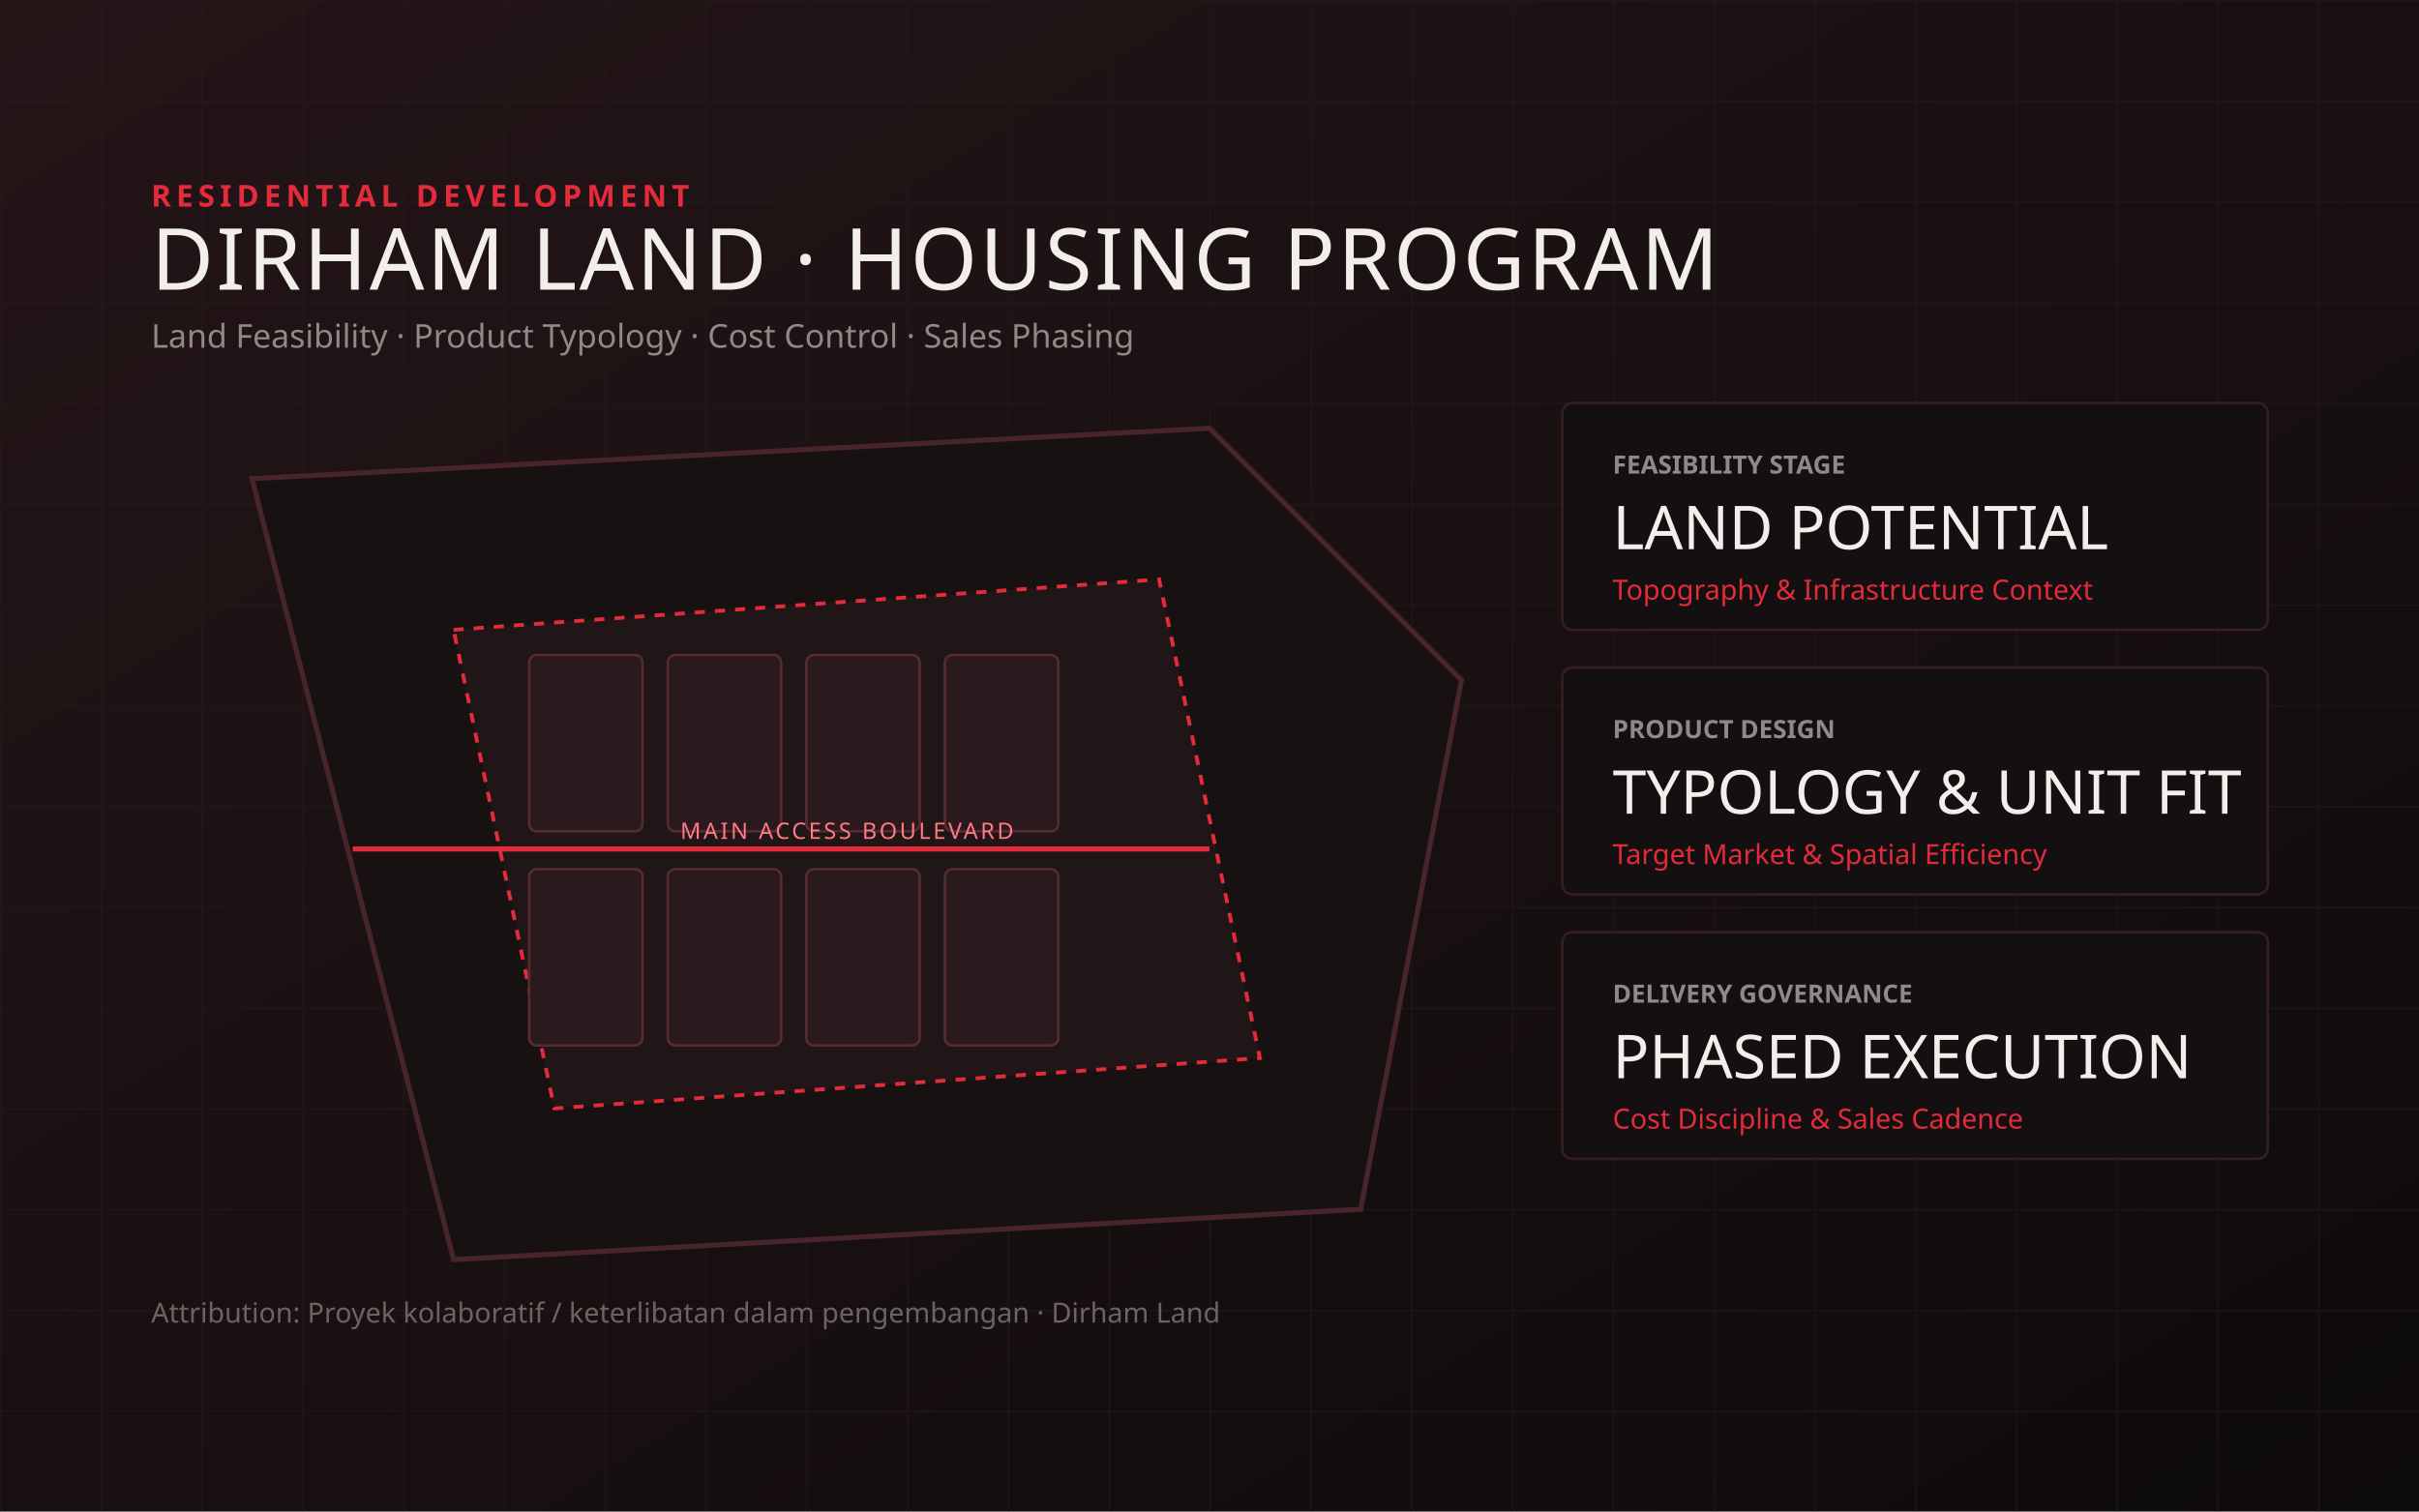
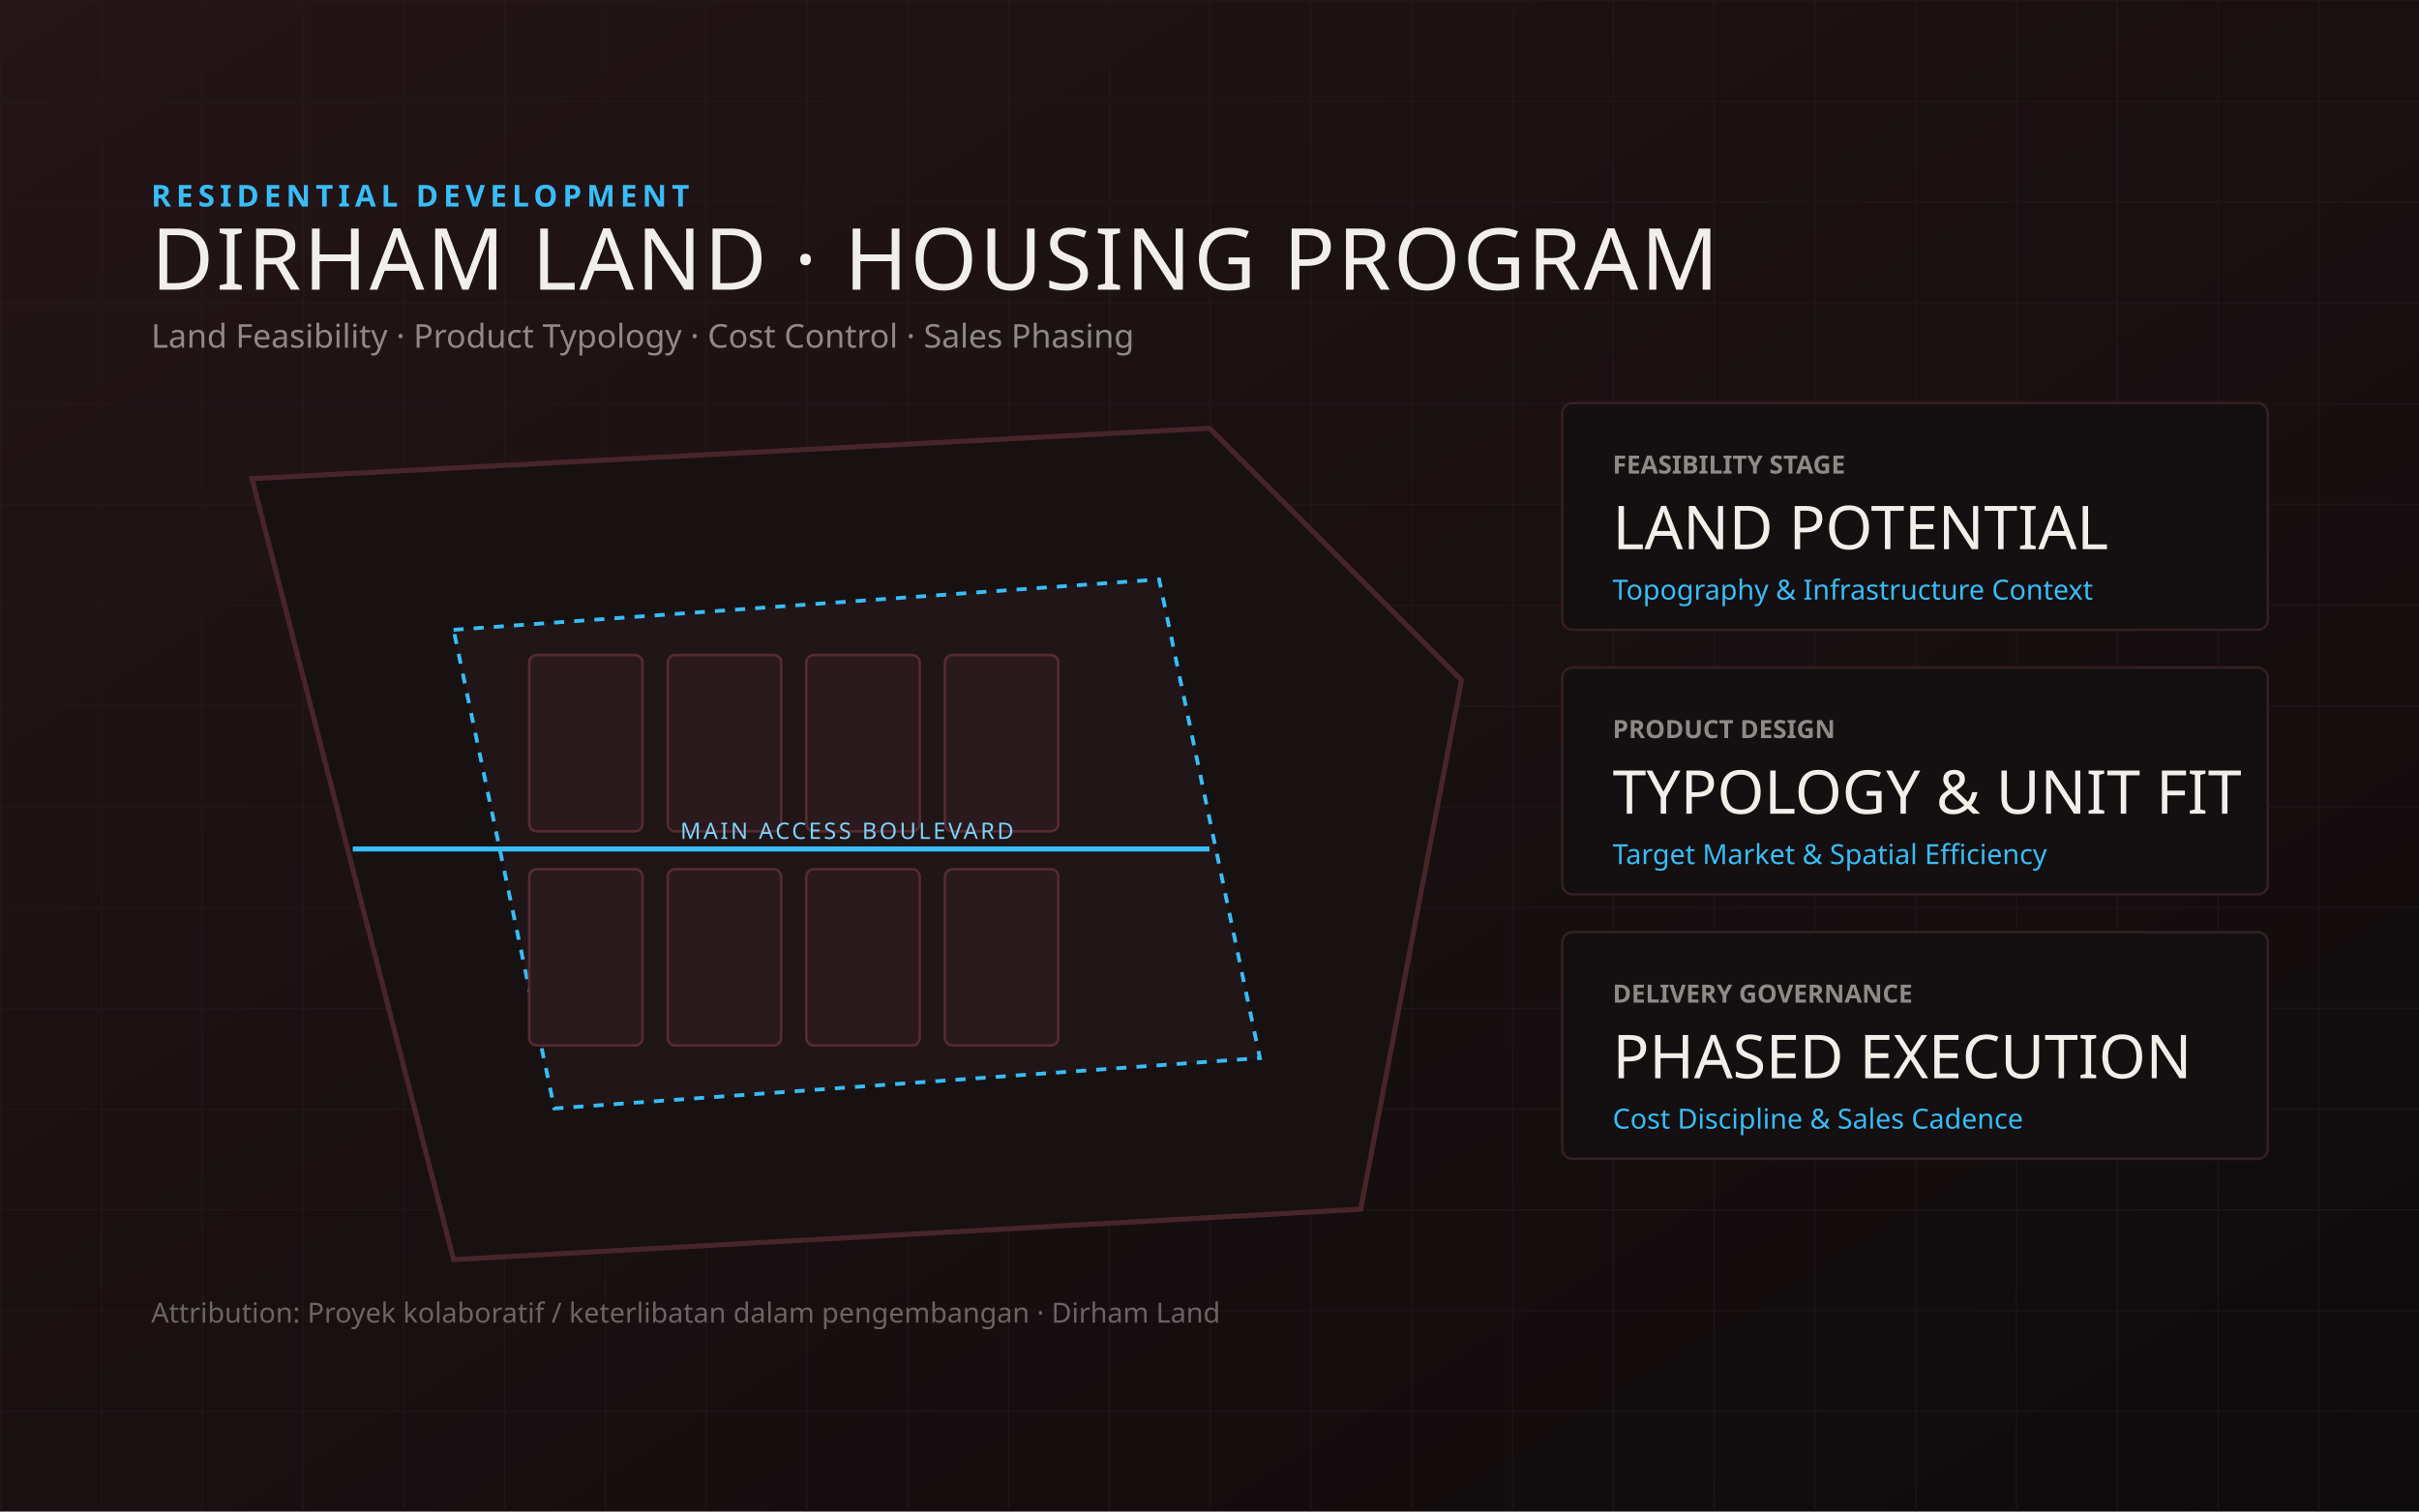
<svg xmlns="http://www.w3.org/2000/svg" viewBox="0 0 960 600" width="960" height="600" style="background:#0e0b0c">
  <defs>
    <linearGradient id="gridGrad" x1="0%" y1="0%" x2="100%" y2="100%">
      <stop offset="0%" stop-color="#241517" />
      <stop offset="100%" stop-color="#0e0b0c" />
    </linearGradient>
    <linearGradient id="accentRed" x1="0%" y1="0%" x2="100%" y2="0%">
-       <stop offset="0%" stop-color="#e32b3c" />
-       <stop offset="100%" stop-color="#ff5967" />
+       <stop offset="0%" stop-color="#38BDF8" />
+       <stop offset="100%" stop-color="#7DD3FC" />
    </linearGradient>
    <pattern id="grid" width="40" height="40" patternUnits="userSpaceOnUse">
      <path d="M 40 0 L 0 0 0 40" fill="none" stroke="#251b1d" stroke-width="1" />
    </pattern>
  </defs>
  <rect width="960" height="600" fill="url(#gridGrad)" />
  <rect width="960" height="600" fill="url(#grid)" opacity="0.6" />
  <g transform="translate(60, 50)">
-     <text x="0" y="32" font-family="'Manrope', sans-serif" font-size="12" font-weight="700" fill="#e32b3c" letter-spacing="2">RESIDENTIAL DEVELOPMENT</text>
+     <text x="0" y="32" font-family="'Manrope', sans-serif" font-size="12" font-weight="700" fill="#38BDF8" letter-spacing="2">RESIDENTIAL DEVELOPMENT</text>
    <text x="0" y="65" font-family="'Anton', sans-serif" font-size="34" fill="#f2efeb" letter-spacing="1">DIRHAM LAND · HOUSING PROGRAM</text>
    <text x="0" y="88" font-family="'Manrope', sans-serif" font-size="13" fill="#8f8987">Land Feasibility · Product Typology · Cost Control · Sales Phasing</text>
    <path d="M 40 140 L 420 120 L 520 220 L 480 430 L 120 450 Z" fill="#171112" stroke="#48252a" stroke-width="2" />
-     <path d="M 120 200 L 400 180 L 440 370 L 160 390 Z" fill="#201517" stroke="#e32b3c" stroke-width="1.5" stroke-dasharray="4,4" />
+     <path d="M 120 200 L 400 180 L 440 370 L 160 390 Z" fill="#201517" stroke="#38BDF8" stroke-width="1.5" stroke-dasharray="4,4" />
    <g fill="#2b1a1d" stroke="#572b31" stroke-width="1">
      <rect x="150" y="210" width="45" height="70" rx="3" />
      <rect x="205" y="210" width="45" height="70" rx="3" />
      <rect x="260" y="210" width="45" height="70" rx="3" />
      <rect x="315" y="210" width="45" height="70" rx="3" />
      <rect x="150" y="295" width="45" height="70" rx="3" />
      <rect x="205" y="295" width="45" height="70" rx="3" />
      <rect x="260" y="295" width="45" height="70" rx="3" />
      <rect x="315" y="295" width="45" height="70" rx="3" />
    </g>
-     <line x1="80" y1="287" x2="420" y2="287" stroke="#e32b3c" stroke-width="2" />
-     <text x="210" y="283" font-family="'Manrope', sans-serif" font-size="9" fill="#ff7a85" letter-spacing="1">MAIN ACCESS BOULEVARD</text>
+     <line x1="80" y1="287" x2="420" y2="287" stroke="#38BDF8" stroke-width="2" />
+     <text x="210" y="283" font-family="'Manrope', sans-serif" font-size="9" fill="#7DD3FC" letter-spacing="1">MAIN ACCESS BOULEVARD</text>
    <g transform="translate(560, 110)">
      <rect x="0" y="0" width="280" height="90" rx="4" fill="#140f10" stroke="#361f22" />
      <text x="20" y="28" font-family="'Manrope', sans-serif" font-size="10" font-weight="700" fill="#8f8987">FEASIBILITY STAGE</text>
      <text x="20" y="58" font-family="'Anton', sans-serif" font-size="24" fill="#f2efeb">LAND POTENTIAL</text>
-       <text x="20" y="78" font-family="'Manrope', sans-serif" font-size="11" fill="#e32b3c">Topography &amp; Infrastructure Context</text>
+       <text x="20" y="78" font-family="'Manrope', sans-serif" font-size="11" fill="#38BDF8">Topography &amp; Infrastructure Context</text>
      <rect x="0" y="105" width="280" height="90" rx="4" fill="#140f10" stroke="#361f22" />
      <text x="20" y="133" font-family="'Manrope', sans-serif" font-size="10" font-weight="700" fill="#8f8987">PRODUCT DESIGN</text>
      <text x="20" y="163" font-family="'Anton', sans-serif" font-size="24" fill="#f2efeb">TYPOLOGY &amp; UNIT FIT</text>
-       <text x="20" y="183" font-family="'Manrope', sans-serif" font-size="11" fill="#e32b3c">Target Market &amp; Spatial Efficiency</text>
+       <text x="20" y="183" font-family="'Manrope', sans-serif" font-size="11" fill="#38BDF8">Target Market &amp; Spatial Efficiency</text>
      <rect x="0" y="210" width="280" height="90" rx="4" fill="#140f10" stroke="#361f22" />
      <text x="20" y="238" font-family="'Manrope', sans-serif" font-size="10" font-weight="700" fill="#8f8987">DELIVERY GOVERNANCE</text>
      <text x="20" y="268" font-family="'Anton', sans-serif" font-size="24" fill="#f2efeb">PHASED EXECUTION</text>
-       <text x="20" y="288" font-family="'Manrope', sans-serif" font-size="11" fill="#e32b3c">Cost Discipline &amp; Sales Cadence</text>
+       <text x="20" y="288" font-family="'Manrope', sans-serif" font-size="11" fill="#38BDF8">Cost Discipline &amp; Sales Cadence</text>
    </g>
    <text x="0" y="475" font-family="'Manrope', sans-serif" font-size="11" fill="#6c6463">Attribution: Proyek kolaboratif / keterlibatan dalam pengembangan · Dirham Land</text>
  </g>
</svg>
